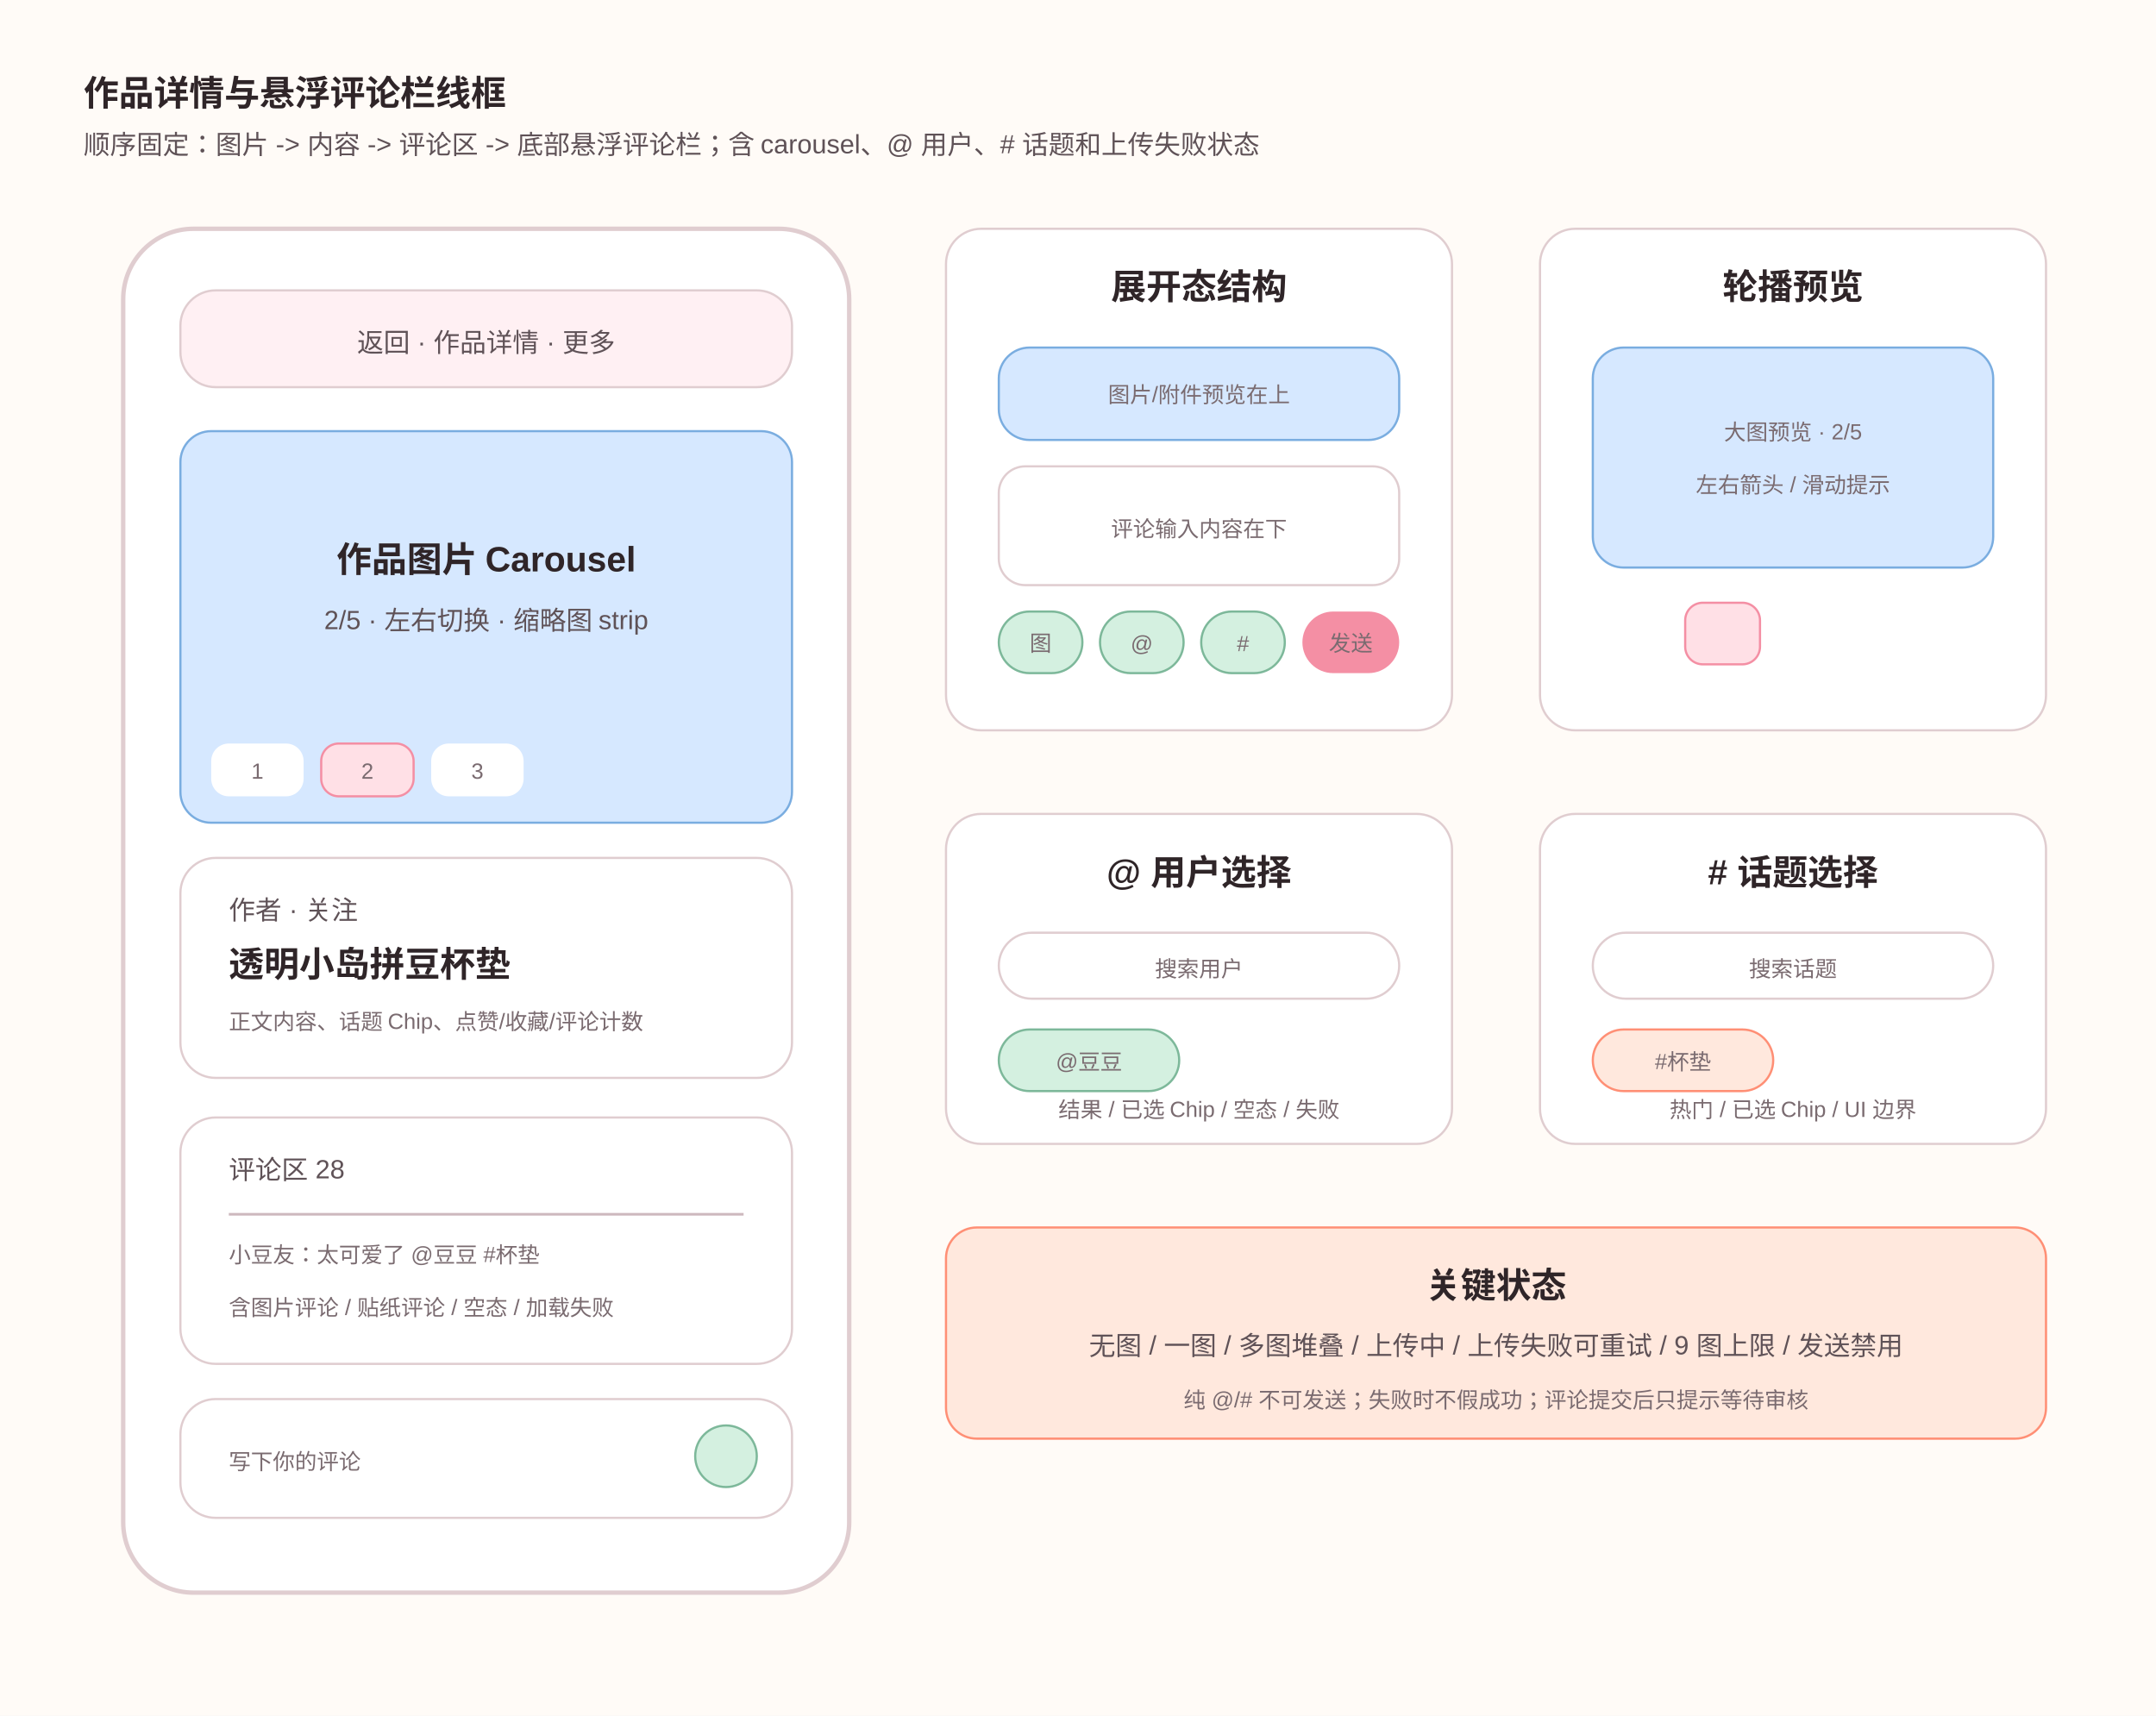
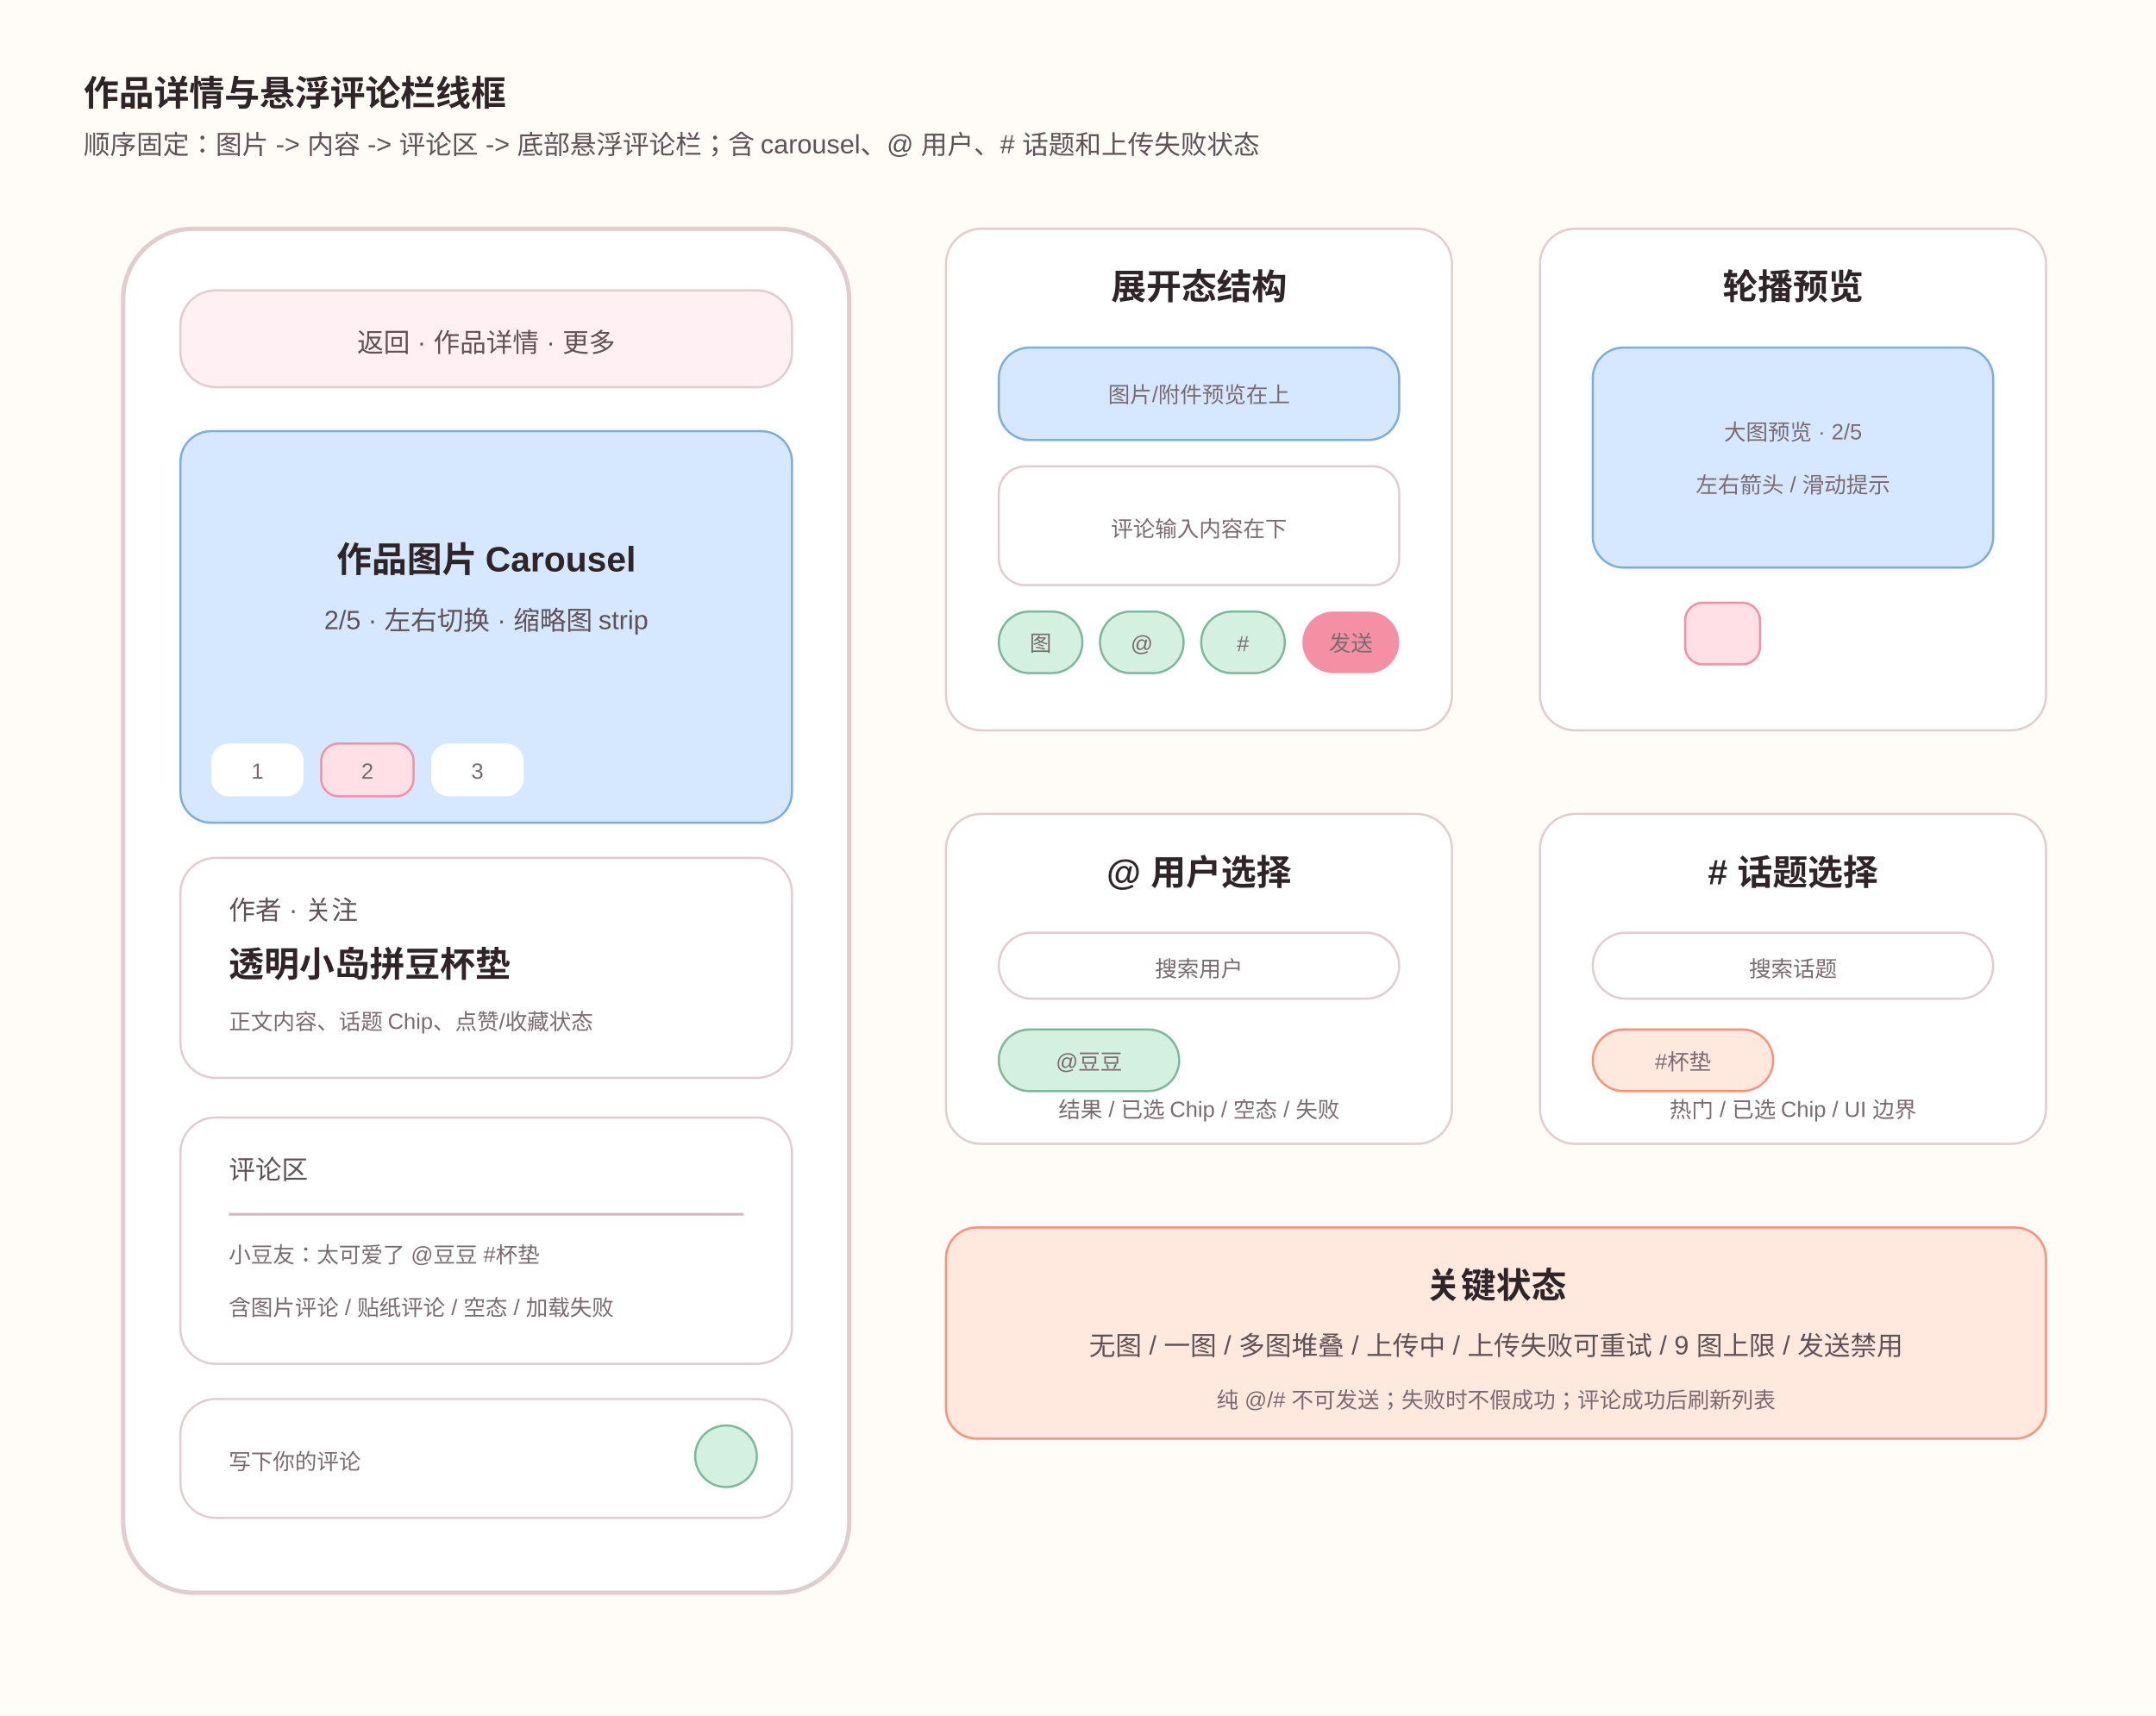
<svg xmlns="http://www.w3.org/2000/svg" viewBox="0 0 980 780">
  <defs>
    <style>
      text{font-family:'Noto Sans SC','Microsoft YaHei',Arial,sans-serif}.bg{fill:#FFFBF7}.phone{fill:#fff;stroke:#E0CDD0;stroke-width:2;rx:32}.bar{fill:#FFF0F3;stroke:#E0CDD0;rx:16}.petal{fill:#F48FA4}.mint{fill:#D4F0E0;stroke:#7DB89A;rx:14}.sky{fill:#D6E8FF;stroke:#7AADE0;rx:14}.coral{fill:#FFE8DD;stroke:#FF8F75;rx:14}.card{fill:#fff;stroke:#E0CDD0;rx:16}.line{stroke:#CDB9BE;stroke-width:1.2}.label{fill:#2F2528;font-size:16px;font-weight:800}.small{fill:#5F5257;font-size:12px}.tiny{fill:#7A6B70;font-size:10px}
    </style>
  </defs>
  <rect width="980" height="780" class="bg" />
  <text x="38" y="48" class="label">作品详情与悬浮评论栏线框</text>
  <text x="38" y="70" class="small">顺序固定：图片 -&gt; 内容 -&gt; 评论区 -&gt; 底部悬浮评论栏；含 carousel、@ 用户、# 话题和上传失败状态</text>
  <rect x="56" y="104" width="330" height="620" class="phone" />
  <rect x="82" y="132" width="278" height="44" class="bar" />
  <text x="221" y="160" text-anchor="middle" class="small">返回 · 作品详情 · 更多</text>
  <rect x="82" y="196" width="278" height="178" class="sky" />
  <text x="221" y="260" text-anchor="middle" class="label">作品图片 Carousel</text>
  <text x="221" y="286" text-anchor="middle" class="small">2/5 · 左右切换 · 缩略图 strip</text>
  <rect x="96" y="338" width="42" height="24" rx="8" fill="#fff" />
  <text x="117" y="354" text-anchor="middle" class="tiny">1</text>
  <rect x="146" y="338" width="42" height="24" rx="8" fill="#FFE0E6" stroke="#F48FA4" />
  <text x="167" y="354" text-anchor="middle" class="tiny">2</text>
  <rect x="196" y="338" width="42" height="24" rx="8" fill="#fff" />
  <text x="217" y="354" text-anchor="middle" class="tiny">3</text>
  <rect x="82" y="390" width="278" height="100" class="card" />
  <text x="104" y="418" class="small">作者 · 关注</text>
  <text x="104" y="444" class="label">透明小岛拼豆杯垫</text>
-   <text x="104" y="468" class="tiny">正文内容、话题 Chip、点赞/收藏/评论计数</text>
+   <text x="104" y="468" class="tiny">正文内容、话题 Chip、点赞/收藏状态</text>
  <rect x="82" y="508" width="278" height="112" class="card" />
-   <text x="104" y="536" class="small">评论区 28</text>
+   <text x="104" y="536" class="small">评论区</text>
  <line x1="104" y1="552" x2="338" y2="552" class="line" />
  <text x="104" y="574" class="tiny">小豆友：太可爱了 @豆豆 #杯垫</text>
  <text x="104" y="598" class="tiny">含图片评论 / 贴纸评论 / 空态 / 加载失败</text>
  <rect x="82" y="636" width="278" height="54" class="card" />
  <text x="104" y="668" class="tiny">写下你的评论</text>
  <circle cx="330" cy="662" r="14" class="mint" />
  <rect x="430" y="104" width="230" height="228" class="card" />
  <text x="545" y="136" text-anchor="middle" class="label">展开态结构</text>
  <rect x="454" y="158" width="182" height="42" class="sky" />
  <text x="545" y="183" text-anchor="middle" class="tiny">图片/附件预览在上</text>
  <rect x="454" y="212" width="182" height="54" fill="#fff" stroke="#E0CDD0" rx="12" />
  <text x="545" y="244" text-anchor="middle" class="tiny">评论输入内容在下</text>
  <rect x="454" y="278" width="38" height="28" rx="14" class="mint" />
  <text x="473" y="296" text-anchor="middle" class="tiny">图</text>
  <rect x="500" y="278" width="38" height="28" rx="14" class="mint" />
  <text x="519" y="296" text-anchor="middle" class="tiny">@</text>
  <rect x="546" y="278" width="38" height="28" rx="14" class="mint" />
  <text x="565" y="296" text-anchor="middle" class="tiny">#</text>
  <rect x="592" y="278" width="44" height="28" rx="14" class="petal" />
  <text x="614" y="296" text-anchor="middle" class="tiny">发送</text>
  <rect x="700" y="104" width="230" height="228" class="card" />
  <text x="815" y="136" text-anchor="middle" class="label">轮播预览</text>
  <rect x="724" y="158" width="182" height="100" class="sky" />
  <text x="815" y="200" text-anchor="middle" class="tiny">大图预览 · 2/5</text>
  <text x="815" y="224" text-anchor="middle" class="tiny">左右箭头 / 滑动提示</text>
  <rect x="724" y="274" width="34" height="28" rx="8" fill="#fff" />
  <rect x="766" y="274" width="34" height="28" rx="8" fill="#FFE0E6" stroke="#F48FA4" />
  <rect x="808" y="274" width="34" height="28" rx="8" fill="#fff" />
  <rect x="850" y="274" width="34" height="28" rx="8" fill="#fff" />
  <rect x="430" y="370" width="230" height="150" class="card" />
  <text x="545" y="402" text-anchor="middle" class="label">@ 用户选择</text>
  <rect x="454" y="424" width="182" height="30" rx="15" fill="#fff" stroke="#E0CDD0" />
  <text x="545" y="444" text-anchor="middle" class="tiny">搜索用户</text>
  <rect x="454" y="468" width="82" height="28" rx="14" class="mint" />
  <text x="495" y="486" text-anchor="middle" class="tiny">@豆豆</text>
  <text x="545" y="508" text-anchor="middle" class="tiny">结果 / 已选 Chip / 空态 / 失败</text>
  <rect x="700" y="370" width="230" height="150" class="card" />
  <text x="815" y="402" text-anchor="middle" class="label"># 话题选择</text>
  <rect x="724" y="424" width="182" height="30" rx="15" fill="#fff" stroke="#E0CDD0" />
  <text x="815" y="444" text-anchor="middle" class="tiny">搜索话题</text>
  <rect x="724" y="468" width="82" height="28" rx="14" class="coral" />
  <text x="765" y="486" text-anchor="middle" class="tiny">#杯垫</text>
  <text x="815" y="508" text-anchor="middle" class="tiny">热门 / 已选 Chip / UI 边界</text>
  <rect x="430" y="558" width="500" height="96" class="coral" />
  <text x="680" y="590" text-anchor="middle" class="label">关键状态</text>
  <text x="680" y="616" text-anchor="middle" class="small">无图 / 一图 / 多图堆叠 / 上传中 / 上传失败可重试 / 9 图上限 / 发送禁用</text>
-   <text x="680" y="640" text-anchor="middle" class="tiny">纯 @/# 不可发送；失败时不假成功；评论提交后只提示等待审核</text>
+   <text x="680" y="640" text-anchor="middle" class="tiny">纯 @/# 不可发送；失败时不假成功；评论成功后刷新列表</text>
</svg>
